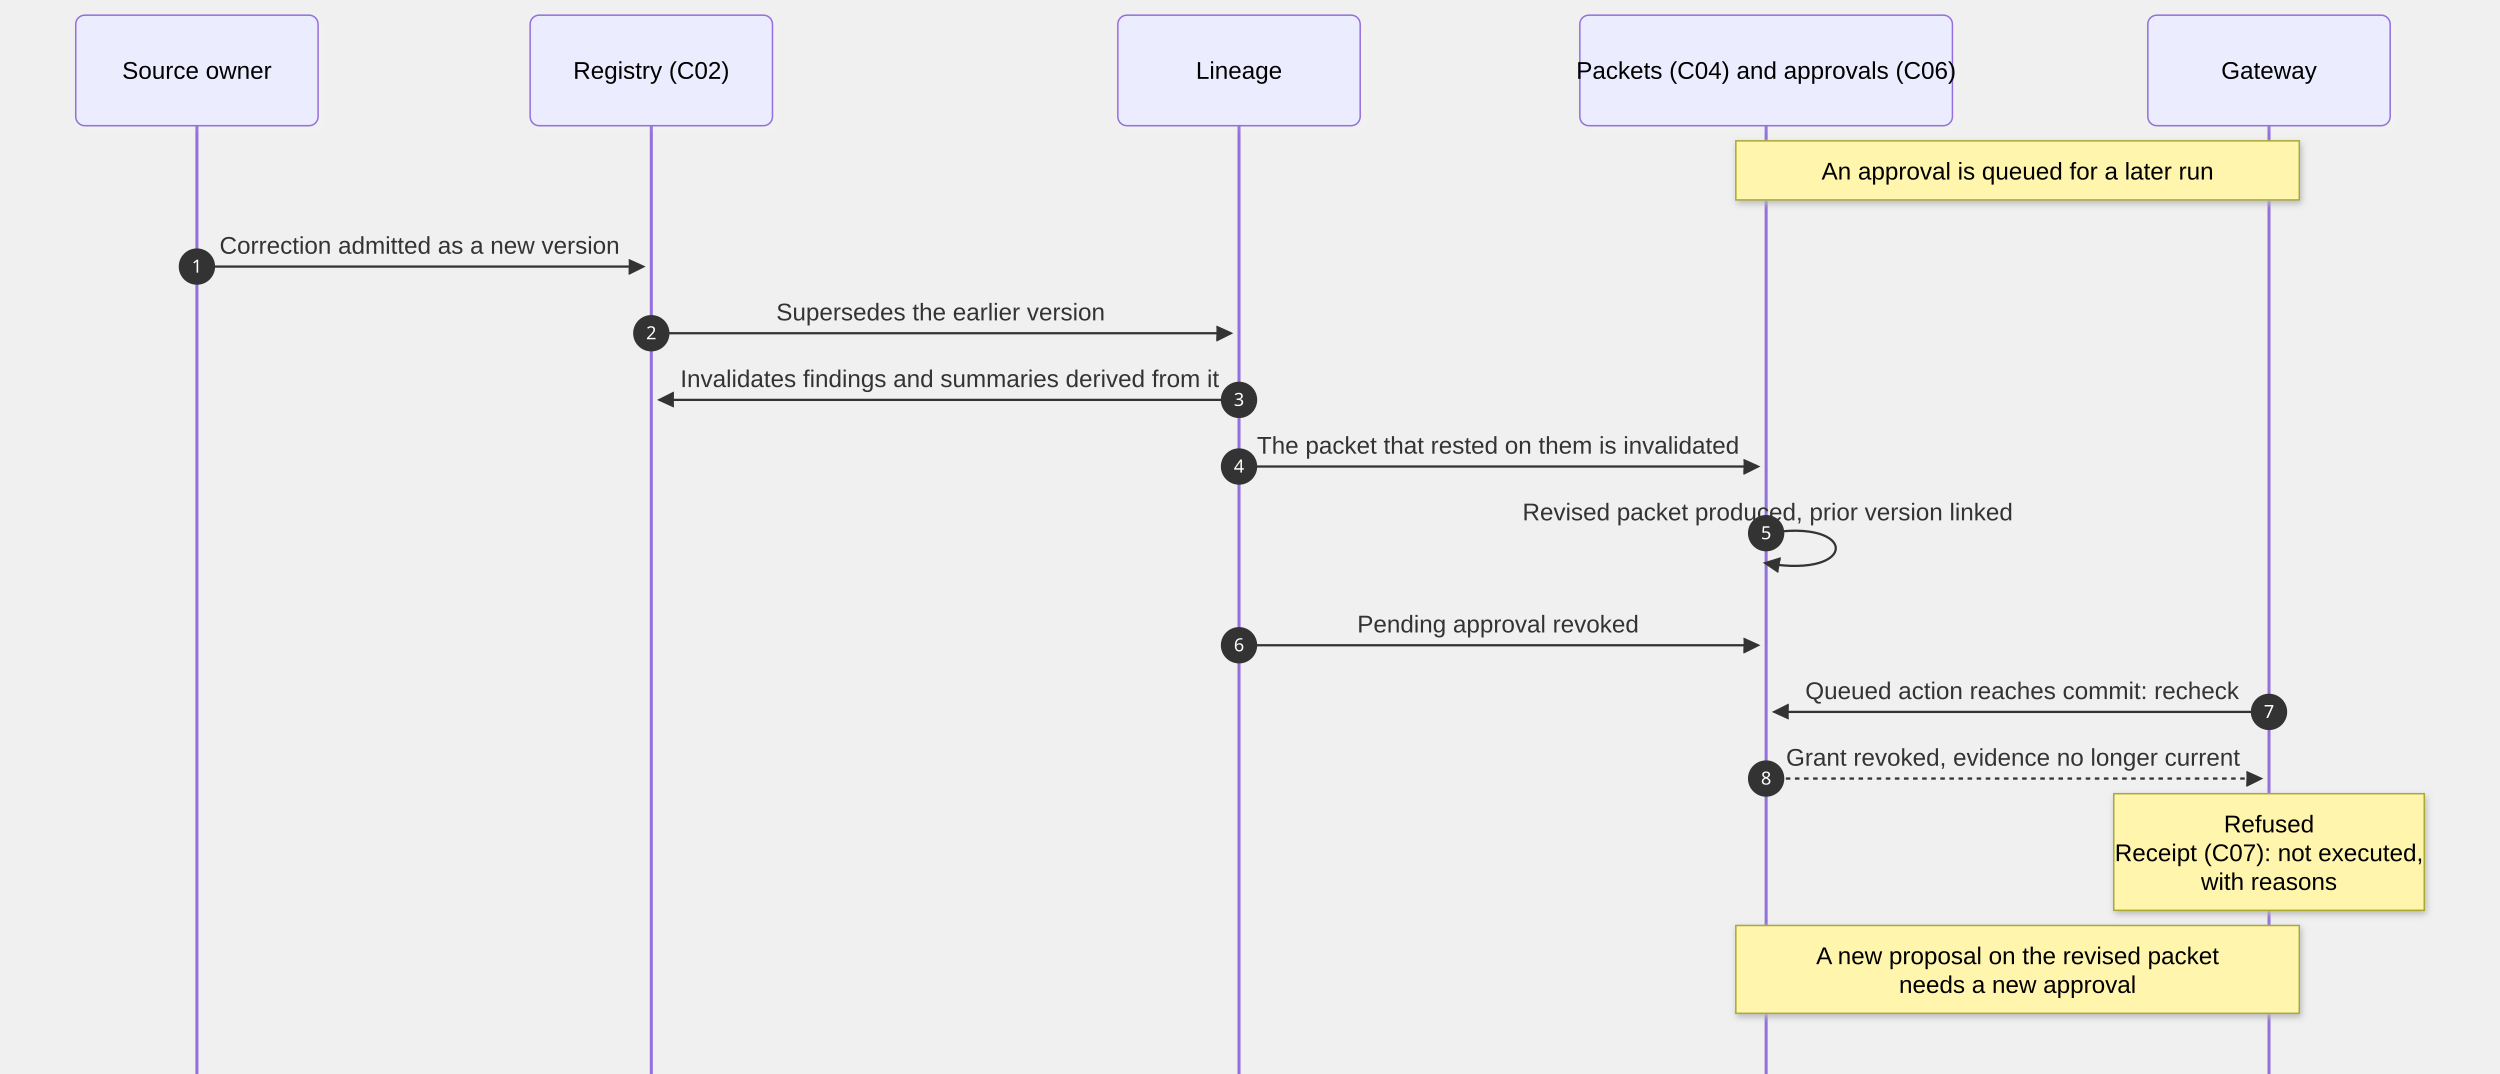
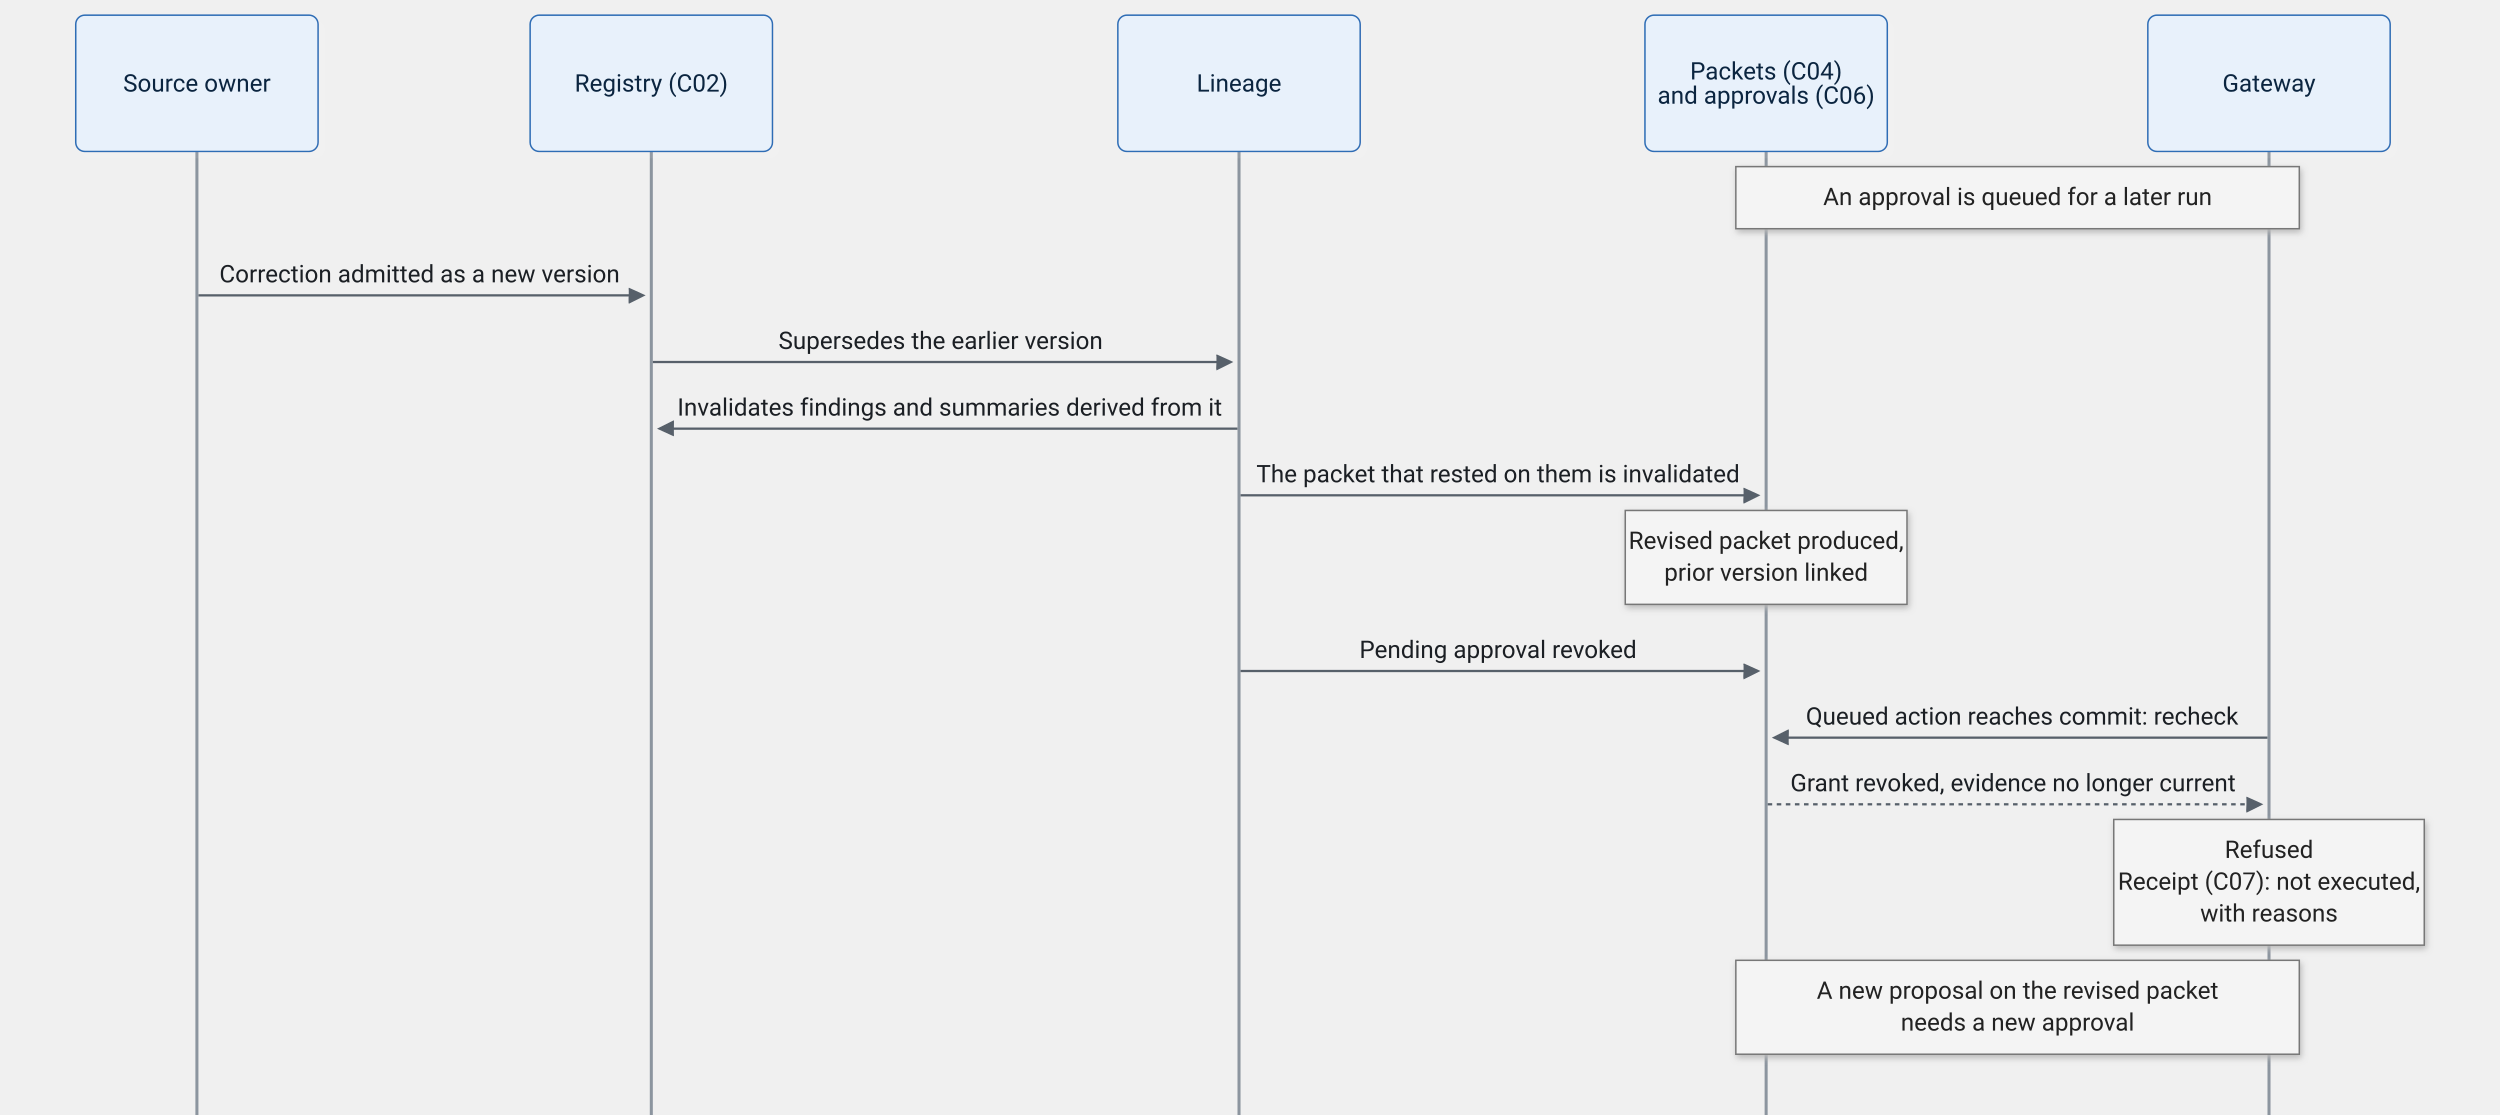
- <svg xmlns="http://www.w3.org/2000/svg" id="my-svg" width="100%" style="max-width: 1650.5px; background-color: white;" viewBox="-50 -10 1650.5 709" role="graphics-document document" aria-roledescription="sequence" aria-describedby="chart-desc-my-svg" aria-labelledby="chart-title-my-svg">
+ <svg xmlns="http://www.w3.org/2000/svg" id="my-svg" width="100%" style="max-width: 1650.5px; background-color: white;" viewBox="-50 -10 1650.5 736" role="graphics-document document" aria-roledescription="sequence" aria-describedby="chart-desc-my-svg" aria-labelledby="chart-title-my-svg">
  <g>
-     <line id="actor4" x1="1448" y1="73" x2="1448" y2="2000" class="actor-line 200" stroke-width="0.5px" stroke="#999" name="G" data-et="life-line" data-id="G" />
+     <line id="actor4" x1="1448" y1="90" x2="1448" y2="2000" class="actor-line 200" stroke-width="0.5px" stroke="#999" name="G" data-et="life-line" data-id="G" />
    <g id="root-4" data-look="neo" data-et="participant" data-type="participant" data-id="G">
-       <rect x="1368" y="0" fill="#eaeaea" stroke="#666" width="160" height="73" name="G" rx="6" ry="6" class="actor actor-top" data-look="neo" filter="url(#my-svg-drop-shadow)" />
-       <text x="1448" y="36.5" dominant-baseline="central" alignment-baseline="central" class="actor actor-box" style="text-anchor: middle; font-size: 16px; font-weight: 400;">
+       <rect x="1368" y="0" fill="#eaeaea" stroke="#666" width="160" height="90" name="G" rx="6" ry="6" class="actor actor-top" data-look="neo" filter="url(#my-svg-drop-shadow)" />
+       <text x="1448" y="45" dominant-baseline="central" alignment-baseline="central" class="actor actor-box" style="text-anchor: middle; font-size: 16px; font-weight: 400;">
        <tspan x="1448" dy="0">Gateway</tspan>
      </text>
    </g>
  </g>
  <g>
-     <line id="actor3" x1="1116" y1="73" x2="1116" y2="2000" class="actor-line 200" stroke-width="0.5px" stroke="#999" name="P" data-et="life-line" data-id="P" />
+     <line id="actor3" x1="1116" y1="90" x2="1116" y2="2000" class="actor-line 200" stroke-width="0.5px" stroke="#999" name="P" data-et="life-line" data-id="P" />
    <g id="root-3" data-look="neo" data-et="participant" data-type="participant" data-id="P">
-       <rect x="993" y="0" fill="#eaeaea" stroke="#666" width="246" height="73" name="P" rx="6" ry="6" class="actor actor-top" data-look="neo" filter="url(#my-svg-drop-shadow)" />
-       <text x="1116" y="36.5" dominant-baseline="central" alignment-baseline="central" class="actor actor-box" style="text-anchor: middle; font-size: 16px; font-weight: 400;">
-         <tspan x="1116" dy="0">Packets (C04) and approvals (C06)</tspan>
+       <rect x="1036" y="0" fill="#eaeaea" stroke="#666" width="160" height="90" name="P" rx="6" ry="6" class="actor actor-top" data-look="neo" filter="url(#my-svg-drop-shadow)" />
+       <text x="1116" y="45" dominant-baseline="central" alignment-baseline="central" class="actor actor-box" style="text-anchor: middle; font-size: 16px; font-weight: 400;">
+         <tspan x="1116" dy="-8">Packets (C04)</tspan>
+       </text>
+       <text x="1116" y="45" dominant-baseline="central" alignment-baseline="central" class="actor actor-box" style="text-anchor: middle; font-size: 16px; font-weight: 400;">
+         <tspan x="1116" dy="8">and approvals (C06)</tspan>
      </text>
    </g>
  </g>
  <g>
-     <line id="actor2" x1="768" y1="73" x2="768" y2="2000" class="actor-line 200" stroke-width="0.5px" stroke="#999" name="L" data-et="life-line" data-id="L" />
+     <line id="actor2" x1="768" y1="90" x2="768" y2="2000" class="actor-line 200" stroke-width="0.5px" stroke="#999" name="L" data-et="life-line" data-id="L" />
    <g id="root-2" data-look="neo" data-et="participant" data-type="participant" data-id="L">
-       <rect x="688" y="0" fill="#eaeaea" stroke="#666" width="160" height="73" name="L" rx="6" ry="6" class="actor actor-top" data-look="neo" filter="url(#my-svg-drop-shadow)" />
-       <text x="768" y="36.5" dominant-baseline="central" alignment-baseline="central" class="actor actor-box" style="text-anchor: middle; font-size: 16px; font-weight: 400;">
+       <rect x="688" y="0" fill="#eaeaea" stroke="#666" width="160" height="90" name="L" rx="6" ry="6" class="actor actor-top" data-look="neo" filter="url(#my-svg-drop-shadow)" />
+       <text x="768" y="45" dominant-baseline="central" alignment-baseline="central" class="actor actor-box" style="text-anchor: middle; font-size: 16px; font-weight: 400;">
        <tspan x="768" dy="0">Lineage</tspan>
      </text>
    </g>
  </g>
  <g>
-     <line id="actor1" x1="380" y1="73" x2="380" y2="2000" class="actor-line 200" stroke-width="0.5px" stroke="#999" name="E" data-et="life-line" data-id="E" />
+     <line id="actor1" x1="380" y1="90" x2="380" y2="2000" class="actor-line 200" stroke-width="0.5px" stroke="#999" name="E" data-et="life-line" data-id="E" />
    <g id="root-1" data-look="neo" data-et="participant" data-type="participant" data-id="E">
-       <rect x="300" y="0" fill="#eaeaea" stroke="#666" width="160" height="73" name="E" rx="6" ry="6" class="actor actor-top" data-look="neo" filter="url(#my-svg-drop-shadow)" />
-       <text x="380" y="36.5" dominant-baseline="central" alignment-baseline="central" class="actor actor-box" style="text-anchor: middle; font-size: 16px; font-weight: 400;">
+       <rect x="300" y="0" fill="#eaeaea" stroke="#666" width="160" height="90" name="E" rx="6" ry="6" class="actor actor-top" data-look="neo" filter="url(#my-svg-drop-shadow)" />
+       <text x="380" y="45" dominant-baseline="central" alignment-baseline="central" class="actor actor-box" style="text-anchor: middle; font-size: 16px; font-weight: 400;">
        <tspan x="380" dy="0">Registry (C02)</tspan>
      </text>
    </g>
  </g>
  <g>
-     <line id="actor0" x1="80" y1="73" x2="80" y2="2000" class="actor-line 200" stroke-width="0.5px" stroke="#999" name="S" data-et="life-line" data-id="S" />
+     <line id="actor0" x1="80" y1="90" x2="80" y2="2000" class="actor-line 200" stroke-width="0.5px" stroke="#999" name="S" data-et="life-line" data-id="S" />
    <g id="root-0" data-look="neo" data-et="participant" data-type="participant" data-id="S">
-       <rect x="0" y="0" fill="#eaeaea" stroke="#666" width="160" height="73" name="S" rx="6" ry="6" class="actor actor-top" data-look="neo" filter="url(#my-svg-drop-shadow)" />
-       <text x="80" y="36.5" dominant-baseline="central" alignment-baseline="central" class="actor actor-box" style="text-anchor: middle; font-size: 16px; font-weight: 400;">
+       <rect x="0" y="0" fill="#eaeaea" stroke="#666" width="160" height="90" name="S" rx="6" ry="6" class="actor actor-top" data-look="neo" filter="url(#my-svg-drop-shadow)" />
+       <text x="80" y="45" dominant-baseline="central" alignment-baseline="central" class="actor actor-box" style="text-anchor: middle; font-size: 16px; font-weight: 400;">
        <tspan x="80" dy="0">Source owner</tspan>
      </text>
    </g>
  </g>
-   <style>#my-svg{font-family:"trebuchet ms",verdana,arial,sans-serif;font-size:16px;fill:#333;}@keyframes edge-animation-frame{from{stroke-dashoffset:0;}}@keyframes dash{to{stroke-dashoffset:0;}}#my-svg .edge-animation-slow{stroke-dasharray:9,5!important;stroke-dashoffset:900;animation:dash 50s linear infinite;stroke-linecap:round;}#my-svg .edge-animation-fast{stroke-dasharray:9,5!important;stroke-dashoffset:900;animation:dash 20s linear infinite;stroke-linecap:round;}#my-svg .error-icon{fill:#552222;}#my-svg .error-text{fill:#552222;stroke:#552222;}#my-svg .edge-thickness-normal{stroke-width:1px;}#my-svg .edge-thickness-thick{stroke-width:3.5px;}#my-svg .edge-pattern-solid{stroke-dasharray:0;}#my-svg .edge-thickness-invisible{stroke-width:0;fill:none;}#my-svg .edge-pattern-dashed{stroke-dasharray:3;}#my-svg .edge-pattern-dotted{stroke-dasharray:2;}#my-svg .marker{fill:#333333;stroke:#333333;}#my-svg .marker.cross{stroke:#333333;}#my-svg svg{font-family:"trebuchet ms",verdana,arial,sans-serif;font-size:16px;}#my-svg p{margin:0;}#my-svg .actor{stroke:#9370DB;fill:#ECECFF;stroke-width:1;}#my-svg rect.actor.outer-path[data-look="neo"]{filter:drop-shadow(1px 2px 2px rgba(185, 185, 185, 1));}#my-svg rect.note[data-look="neo"]{stroke:#aaaa33;fill:#fff5ad;filter:drop-shadow(1px 2px 2px rgba(185, 185, 185, 1));}#my-svg text.actor&gt;tspan{fill:black;stroke:none;}#my-svg .actor-line{stroke:#9370DB;}#my-svg .innerArc{stroke-width:1.5;stroke-dasharray:none;}#my-svg .messageLine0{stroke-width:1.5;stroke-dasharray:none;stroke:#333;}#my-svg .messageLine1{stroke-width:1.5;stroke-dasharray:2,2;stroke:#333;}#my-svg [id$="-arrowhead"] path{fill:#333;stroke:#333;}#my-svg .sequenceNumber{fill:white;}#my-svg [id$="-sequencenumber"]{fill:#333;}#my-svg [id$="-crosshead"] path{fill:#333;stroke:#333;}#my-svg .messageText{fill:#333;stroke:none;}#my-svg .labelBox{stroke:#9370DB;fill:#ECECFF;filter:drop-shadow(1px 2px 2px rgba(185, 185, 185, 1));}#my-svg .labelText,#my-svg .labelText&gt;tspan{fill:black;stroke:none;}#my-svg .loopText,#my-svg .loopText&gt;tspan{fill:black;stroke:none;}#my-svg .sectionTitle,#my-svg .sectionTitle&gt;tspan{fill:black;stroke:none;}#my-svg .loopLine{stroke-width:2px;stroke-dasharray:2,2;stroke:#9370DB;fill:#9370DB;}#my-svg .note{stroke:#aaaa33;fill:#fff5ad;}#my-svg .noteText,#my-svg .noteText&gt;tspan{fill:black;stroke:none;}#my-svg .activation0{fill:#f4f4f4;stroke:#666;}#my-svg .activation1{fill:#f4f4f4;stroke:#666;}#my-svg .activation2{fill:#f4f4f4;stroke:#666;}#my-svg .actorPopupMenu{position:absolute;}#my-svg .actorPopupMenuPanel{position:absolute;fill:#ECECFF;box-shadow:0px 8px 16px 0px rgba(0,0,0,0.2);filter:drop-shadow(3px 5px 2px rgb(0 0 0 / 0.4));}#my-svg .actor-man circle,#my-svg line{fill:#ECECFF;stroke-width:2px;}#my-svg g rect.rect{filter:drop-shadow(1px 2px 2px rgba(185, 185, 185, 1));stroke:#9370DB;}#my-svg .node .neo-node{stroke:#9370DB;}#my-svg [data-look="neo"].node rect,#my-svg [data-look="neo"].cluster rect,#my-svg [data-look="neo"].node polygon{stroke:#9370DB;filter:drop-shadow(1px 2px 2px rgba(185, 185, 185, 1));}#my-svg [data-look="neo"].swimlane.cluster rect{filter:none;}#my-svg [data-look="neo"].node path{stroke:#9370DB;stroke-width:1px;}#my-svg [data-look="neo"].node .outer-path{filter:drop-shadow(1px 2px 2px rgba(185, 185, 185, 1));}#my-svg [data-look="neo"].node .neo-line path{stroke:#9370DB;filter:none;}#my-svg [data-look="neo"].node circle{stroke:#9370DB;filter:drop-shadow(1px 2px 2px rgba(185, 185, 185, 1));}#my-svg [data-look="neo"].node circle .state-start{fill:#000000;}#my-svg [data-look="neo"].icon-shape .icon{fill:#9370DB;filter:drop-shadow(1px 2px 2px rgba(185, 185, 185, 1));}#my-svg [data-look="neo"].icon-shape .icon-neo path{stroke:#9370DB;filter:drop-shadow(1px 2px 2px rgba(185, 185, 185, 1));}#my-svg :root{--mermaid-font-family:"trebuchet ms",verdana,arial,sans-serif;}</style>
+   <style>#my-svg{font-family:-apple-system,'Segoe UI',Roboto,Helvetica,Arial,sans-serif;font-size:16px;fill:#1B1F24;}@keyframes edge-animation-frame{from{stroke-dashoffset:0;}}@keyframes dash{to{stroke-dashoffset:0;}}#my-svg .edge-animation-slow{stroke-dasharray:9,5!important;stroke-dashoffset:900;animation:dash 50s linear infinite;stroke-linecap:round;}#my-svg .edge-animation-fast{stroke-dasharray:9,5!important;stroke-dashoffset:900;animation:dash 20s linear infinite;stroke-linecap:round;}#my-svg .error-icon{fill:#552222;}#my-svg .error-text{fill:#552222;stroke:#552222;}#my-svg .edge-thickness-normal{stroke-width:1px;}#my-svg .edge-thickness-thick{stroke-width:3.5px;}#my-svg .edge-pattern-solid{stroke-dasharray:0;}#my-svg .edge-thickness-invisible{stroke-width:0;fill:none;}#my-svg .edge-pattern-dashed{stroke-dasharray:3;}#my-svg .edge-pattern-dotted{stroke-dasharray:2;}#my-svg .marker{fill:#57606A;stroke:#57606A;}#my-svg .marker.cross{stroke:#57606A;}#my-svg svg{font-family:-apple-system,'Segoe UI',Roboto,Helvetica,Arial,sans-serif;font-size:16px;}#my-svg p{margin:0;}#my-svg .actor{stroke:#2F6DB5;fill:#E8F1FB;stroke-width:1;}#my-svg rect.actor.outer-path[data-look="neo"]{filter:drop-shadow(1px 2px 2px rgba(185, 185, 185, 1));}#my-svg rect.note[data-look="neo"]{stroke:#777777;fill:#F4F4F4;filter:drop-shadow(1px 2px 2px rgba(185, 185, 185, 1));}#my-svg text.actor&gt;tspan{fill:#0B2540;stroke:none;}#my-svg .actor-line{stroke:#8C959F;}#my-svg .innerArc{stroke-width:1.5;stroke-dasharray:none;}#my-svg .messageLine0{stroke-width:1.5;stroke-dasharray:none;stroke:#57606A;}#my-svg .messageLine1{stroke-width:1.5;stroke-dasharray:2,2;stroke:#57606A;}#my-svg [id$="-arrowhead"] path{fill:#57606A;stroke:#57606A;}#my-svg .sequenceNumber{fill:white;}#my-svg [id$="-sequencenumber"]{fill:#57606A;}#my-svg [id$="-crosshead"] path{fill:#57606A;stroke:#57606A;}#my-svg .messageText{fill:#1B1F24;stroke:none;}#my-svg .labelBox{stroke:#57606A;fill:#F6F8FA;filter:drop-shadow(1px 2px 2px rgba(185, 185, 185, 1));}#my-svg .labelText,#my-svg .labelText&gt;tspan{fill:#1B1F24;stroke:none;}#my-svg .loopText,#my-svg .loopText&gt;tspan{fill:#1B1F24;stroke:none;}#my-svg .sectionTitle,#my-svg .sectionTitle&gt;tspan{fill:#1B1F24;stroke:none;}#my-svg .loopLine{stroke-width:2px;stroke-dasharray:2,2;stroke:#57606A;fill:#57606A;}#my-svg .note{stroke:#777777;fill:#F4F4F4;}#my-svg .noteText,#my-svg .noteText&gt;tspan{fill:#222222;stroke:none;}#my-svg .activation0{fill:#f4f4f4;stroke:#666;}#my-svg .activation1{fill:#f4f4f4;stroke:#666;}#my-svg .activation2{fill:#f4f4f4;stroke:#666;}#my-svg .actorPopupMenu{position:absolute;}#my-svg .actorPopupMenuPanel{position:absolute;fill:#E8F1FB;box-shadow:0px 8px 16px 0px rgba(0,0,0,0.2);filter:drop-shadow(3px 5px 2px rgb(0 0 0 / 0.4));}#my-svg .actor-man circle,#my-svg line{fill:#E8F1FB;stroke-width:2px;}#my-svg g rect.rect{filter:drop-shadow(1px 2px 2px rgba(185, 185, 185, 1));stroke:#9370DB;}#my-svg .node .neo-node{stroke:#9370DB;}#my-svg [data-look="neo"].node rect,#my-svg [data-look="neo"].cluster rect,#my-svg [data-look="neo"].node polygon{stroke:#9370DB;filter:drop-shadow(1px 2px 2px rgba(185, 185, 185, 1));}#my-svg [data-look="neo"].swimlane.cluster rect{filter:none;}#my-svg [data-look="neo"].node path{stroke:#9370DB;stroke-width:1px;}#my-svg [data-look="neo"].node .outer-path{filter:drop-shadow(1px 2px 2px rgba(185, 185, 185, 1));}#my-svg [data-look="neo"].node .neo-line path{stroke:#9370DB;filter:none;}#my-svg [data-look="neo"].node circle{stroke:#9370DB;filter:drop-shadow(1px 2px 2px rgba(185, 185, 185, 1));}#my-svg [data-look="neo"].node circle .state-start{fill:#000000;}#my-svg [data-look="neo"].icon-shape .icon{fill:#9370DB;filter:drop-shadow(1px 2px 2px rgba(185, 185, 185, 1));}#my-svg [data-look="neo"].icon-shape .icon-neo path{stroke:#9370DB;filter:drop-shadow(1px 2px 2px rgba(185, 185, 185, 1));}#my-svg :root{--mermaid-font-family:"trebuchet ms",verdana,arial,sans-serif;}</style>
  <g />
  <defs>
    <symbol id="my-svg-computer" width="24" height="24">
      <path transform="scale(.5)" d="M2 2v13h20v-13h-20zm18 11h-16v-9h16v9zm-10.228 6l.466-1h3.524l.467 1h-4.457zm14.228 3h-24l2-6h2.104l-1.33 4h18.45l-1.297-4h2.073l2 6zm-5-10h-14v-7h14v7z" />
    </symbol>
  </defs>
  <defs>
    <symbol id="my-svg-database" fill-rule="evenodd" clip-rule="evenodd">
      <path transform="scale(.5)" d="M12.258.001l.256.004.255.005.253.008.251.01.249.012.247.015.246.016.242.019.241.02.239.023.236.024.233.027.231.028.229.031.225.032.223.034.22.036.217.038.214.04.211.041.208.043.205.045.201.046.198.048.194.05.191.051.187.053.183.054.18.056.175.057.172.059.168.06.163.061.16.063.155.064.15.066.074.033.073.033.071.034.07.034.069.035.068.035.067.035.066.035.064.036.064.036.062.036.06.036.06.037.058.037.058.037.055.038.055.038.053.038.052.038.051.039.05.039.048.039.047.039.045.04.044.04.043.04.041.04.04.041.039.041.037.041.036.041.034.041.033.042.032.042.03.042.029.042.027.042.026.043.024.043.023.043.021.043.02.043.018.044.017.043.015.044.013.044.012.044.011.045.009.044.007.045.006.045.004.045.002.045.001.045v17l-.001.045-.002.045-.004.045-.006.045-.007.045-.009.044-.011.045-.012.044-.013.044-.015.044-.017.043-.018.044-.02.043-.021.043-.023.043-.024.043-.026.043-.027.042-.029.042-.03.042-.032.042-.033.042-.034.041-.036.041-.037.041-.039.041-.04.041-.041.04-.043.04-.044.04-.045.04-.047.039-.048.039-.05.039-.051.039-.052.038-.053.038-.055.038-.055.038-.058.037-.058.037-.06.037-.06.036-.062.036-.064.036-.064.036-.066.035-.067.035-.068.035-.069.035-.07.034-.071.034-.073.033-.074.033-.15.066-.155.064-.16.063-.163.061-.168.06-.172.059-.175.057-.18.056-.183.054-.187.053-.191.051-.194.05-.198.048-.201.046-.205.045-.208.043-.211.041-.214.04-.217.038-.22.036-.223.034-.225.032-.229.031-.231.028-.233.027-.236.024-.239.023-.241.02-.242.019-.246.016-.247.015-.249.012-.251.01-.253.008-.255.005-.256.004-.258.001-.258-.001-.256-.004-.255-.005-.253-.008-.251-.01-.249-.012-.247-.015-.245-.016-.243-.019-.241-.02-.238-.023-.236-.024-.234-.027-.231-.028-.228-.031-.226-.032-.223-.034-.22-.036-.217-.038-.214-.04-.211-.041-.208-.043-.204-.045-.201-.046-.198-.048-.195-.05-.19-.051-.187-.053-.184-.054-.179-.056-.176-.057-.172-.059-.167-.06-.164-.061-.159-.063-.155-.064-.151-.066-.074-.033-.072-.033-.072-.034-.07-.034-.069-.035-.068-.035-.067-.035-.066-.035-.064-.036-.063-.036-.062-.036-.061-.036-.06-.037-.058-.037-.057-.037-.056-.038-.055-.038-.053-.038-.052-.038-.051-.039-.049-.039-.049-.039-.046-.039-.046-.04-.044-.04-.043-.04-.041-.04-.04-.041-.039-.041-.037-.041-.036-.041-.034-.041-.033-.042-.032-.042-.03-.042-.029-.042-.027-.042-.026-.043-.024-.043-.023-.043-.021-.043-.02-.043-.018-.044-.017-.043-.015-.044-.013-.044-.012-.044-.011-.045-.009-.044-.007-.045-.006-.045-.004-.045-.002-.045-.001-.045v-17l.001-.045.002-.045.004-.045.006-.045.007-.045.009-.044.011-.045.012-.044.013-.044.015-.044.017-.043.018-.044.02-.043.021-.043.023-.043.024-.043.026-.043.027-.042.029-.042.03-.042.032-.042.033-.042.034-.041.036-.041.037-.041.039-.041.04-.041.041-.04.043-.04.044-.04.046-.04.046-.039.049-.039.049-.039.051-.039.052-.038.053-.038.055-.038.056-.038.057-.037.058-.037.06-.037.061-.036.062-.036.063-.036.064-.036.066-.035.067-.035.068-.035.069-.035.07-.034.072-.034.072-.033.074-.033.151-.066.155-.064.159-.063.164-.061.167-.06.172-.059.176-.057.179-.056.184-.054.187-.053.19-.051.195-.05.198-.048.201-.046.204-.045.208-.043.211-.041.214-.04.217-.038.22-.036.223-.034.226-.032.228-.031.231-.028.234-.027.236-.024.238-.023.241-.02.243-.019.245-.016.247-.015.249-.012.251-.01.253-.008.255-.005.256-.004.258-.001.258.001zm-9.258 20.499v.01l.001.021.003.021.004.022.005.021.006.022.007.022.009.023.01.022.011.023.012.023.013.023.015.023.016.024.017.023.018.024.019.024.021.024.022.025.023.024.024.025.052.049.056.05.061.051.066.051.07.051.075.051.079.052.084.052.088.052.092.052.097.052.102.051.105.052.11.052.114.051.119.051.123.051.127.05.131.05.135.05.139.048.144.049.147.047.152.047.155.047.16.045.163.045.167.043.171.043.176.041.178.041.183.039.187.039.19.037.194.035.197.035.202.033.204.031.209.03.212.029.216.027.219.025.222.024.226.021.23.02.233.018.236.016.24.015.243.012.246.01.249.008.253.005.256.004.259.001.26-.001.257-.004.254-.005.25-.008.247-.011.244-.012.241-.014.237-.016.233-.018.231-.021.226-.021.224-.024.22-.026.216-.027.212-.028.21-.031.205-.031.202-.034.198-.034.194-.036.191-.037.187-.039.183-.04.179-.04.175-.042.172-.043.168-.044.163-.045.16-.046.155-.046.152-.047.148-.048.143-.049.139-.049.136-.05.131-.05.126-.05.123-.051.118-.052.114-.051.11-.052.106-.052.101-.052.096-.052.092-.052.088-.053.083-.051.079-.052.074-.052.07-.051.065-.051.06-.051.056-.05.051-.05.023-.024.023-.025.021-.024.02-.024.019-.024.018-.024.017-.024.015-.023.014-.024.013-.023.012-.023.01-.023.01-.022.008-.022.006-.022.006-.022.004-.022.004-.021.001-.021.001-.021v-4.127l-.077.055-.08.053-.083.054-.085.053-.087.052-.09.052-.093.051-.095.05-.097.05-.1.049-.102.049-.105.048-.106.047-.109.047-.111.046-.114.045-.115.045-.118.044-.12.043-.122.042-.124.042-.126.041-.128.04-.13.04-.132.038-.134.038-.135.037-.138.037-.139.035-.142.035-.143.034-.144.033-.147.032-.148.031-.15.03-.151.03-.153.029-.154.027-.156.027-.158.026-.159.025-.161.024-.162.023-.163.022-.165.021-.166.02-.167.019-.169.018-.169.017-.171.016-.173.015-.173.014-.175.013-.175.012-.177.011-.178.01-.179.008-.179.008-.181.006-.182.005-.182.004-.184.003-.184.002h-.37l-.184-.002-.184-.003-.182-.004-.182-.005-.181-.006-.179-.008-.179-.008-.178-.01-.176-.011-.176-.012-.175-.013-.173-.014-.172-.015-.171-.016-.17-.017-.169-.018-.167-.019-.166-.02-.165-.021-.163-.022-.162-.023-.161-.024-.159-.025-.157-.026-.156-.027-.155-.027-.153-.029-.151-.03-.15-.03-.148-.031-.146-.032-.145-.033-.143-.034-.141-.035-.14-.035-.137-.037-.136-.037-.134-.038-.132-.038-.13-.04-.128-.04-.126-.041-.124-.042-.122-.042-.12-.044-.117-.043-.116-.045-.113-.045-.112-.046-.109-.047-.106-.047-.105-.048-.102-.049-.1-.049-.097-.05-.095-.05-.093-.052-.09-.051-.087-.052-.085-.053-.083-.054-.08-.054-.077-.054v4.127zm0-5.654v.011l.001.021.003.021.004.021.005.022.006.022.007.022.009.022.01.022.011.023.012.023.013.023.015.024.016.023.017.024.018.024.019.024.021.024.022.024.023.025.024.024.052.05.056.05.061.05.066.051.07.051.075.052.079.051.084.052.088.052.092.052.097.052.102.052.105.052.11.051.114.051.119.052.123.05.127.051.131.05.135.049.139.049.144.048.147.048.152.047.155.046.16.045.163.045.167.044.171.042.176.042.178.04.183.04.187.038.19.037.194.036.197.034.202.033.204.032.209.03.212.028.216.027.219.025.222.024.226.022.23.02.233.018.236.016.24.014.243.012.246.01.249.008.253.006.256.003.259.001.26-.001.257-.003.254-.006.25-.008.247-.01.244-.012.241-.015.237-.016.233-.018.231-.02.226-.022.224-.024.22-.025.216-.027.212-.029.21-.03.205-.032.202-.033.198-.035.194-.036.191-.037.187-.039.183-.039.179-.041.175-.042.172-.043.168-.044.163-.045.16-.045.155-.047.152-.047.148-.048.143-.048.139-.05.136-.049.131-.05.126-.051.123-.051.118-.051.114-.052.11-.052.106-.052.101-.052.096-.052.092-.052.088-.052.083-.052.079-.052.074-.051.07-.052.065-.051.06-.05.056-.051.051-.049.023-.025.023-.024.021-.025.02-.024.019-.024.018-.024.017-.024.015-.023.014-.023.013-.024.012-.022.01-.023.01-.023.008-.022.006-.022.006-.022.004-.021.004-.022.001-.021.001-.021v-4.139l-.077.054-.08.054-.083.054-.085.052-.087.053-.09.051-.093.051-.095.051-.097.05-.1.049-.102.049-.105.048-.106.047-.109.047-.111.046-.114.045-.115.044-.118.044-.12.044-.122.042-.124.042-.126.041-.128.04-.13.039-.132.039-.134.038-.135.037-.138.036-.139.036-.142.035-.143.033-.144.033-.147.033-.148.031-.15.03-.151.03-.153.028-.154.028-.156.027-.158.026-.159.025-.161.024-.162.023-.163.022-.165.021-.166.02-.167.019-.169.018-.169.017-.171.016-.173.015-.173.014-.175.013-.175.012-.177.011-.178.009-.179.009-.179.007-.181.007-.182.005-.182.004-.184.003-.184.002h-.37l-.184-.002-.184-.003-.182-.004-.182-.005-.181-.007-.179-.007-.179-.009-.178-.009-.176-.011-.176-.012-.175-.013-.173-.014-.172-.015-.171-.016-.17-.017-.169-.018-.167-.019-.166-.02-.165-.021-.163-.022-.162-.023-.161-.024-.159-.025-.157-.026-.156-.027-.155-.028-.153-.028-.151-.03-.15-.03-.148-.031-.146-.033-.145-.033-.143-.033-.141-.035-.14-.036-.137-.036-.136-.037-.134-.038-.132-.039-.13-.039-.128-.04-.126-.041-.124-.042-.122-.043-.12-.043-.117-.044-.116-.044-.113-.046-.112-.046-.109-.046-.106-.047-.105-.048-.102-.049-.1-.049-.097-.05-.095-.051-.093-.051-.09-.051-.087-.053-.085-.052-.083-.054-.08-.054-.077-.054v4.139zm0-5.666v.011l.001.02.003.022.004.021.005.022.006.021.007.022.009.023.01.022.011.023.012.023.013.023.015.023.016.024.017.024.018.023.019.024.021.025.022.024.023.024.024.025.052.05.056.05.061.05.066.051.07.051.075.052.079.051.084.052.088.052.092.052.097.052.102.052.105.051.11.052.114.051.119.051.123.051.127.05.131.05.135.05.139.049.144.048.147.048.152.047.155.046.16.045.163.045.167.043.171.043.176.042.178.04.183.04.187.038.19.037.194.036.197.034.202.033.204.032.209.03.212.028.216.027.219.025.222.024.226.021.23.02.233.018.236.017.24.014.243.012.246.01.249.008.253.006.256.003.259.001.26-.001.257-.003.254-.006.25-.008.247-.01.244-.013.241-.014.237-.016.233-.018.231-.02.226-.022.224-.024.22-.025.216-.027.212-.029.21-.03.205-.032.202-.033.198-.035.194-.036.191-.037.187-.039.183-.039.179-.041.175-.042.172-.043.168-.044.163-.045.16-.045.155-.047.152-.047.148-.048.143-.049.139-.049.136-.049.131-.051.126-.05.123-.051.118-.052.114-.051.11-.052.106-.052.101-.052.096-.052.092-.052.088-.052.083-.052.079-.052.074-.052.07-.051.065-.051.06-.051.056-.05.051-.049.023-.025.023-.025.021-.024.02-.024.019-.024.018-.024.017-.024.015-.023.014-.024.013-.023.012-.023.01-.022.01-.023.008-.022.006-.022.006-.022.004-.022.004-.021.001-.021.001-.021v-4.153l-.077.054-.08.054-.083.053-.085.053-.087.053-.09.051-.093.051-.095.051-.097.05-.1.049-.102.048-.105.048-.106.048-.109.046-.111.046-.114.046-.115.044-.118.044-.12.043-.122.043-.124.042-.126.041-.128.04-.13.039-.132.039-.134.038-.135.037-.138.036-.139.036-.142.034-.143.034-.144.033-.147.032-.148.032-.15.03-.151.03-.153.028-.154.028-.156.027-.158.026-.159.024-.161.024-.162.023-.163.023-.165.021-.166.02-.167.019-.169.018-.169.017-.171.016-.173.015-.173.014-.175.013-.175.012-.177.01-.178.01-.179.009-.179.007-.181.006-.182.006-.182.004-.184.003-.184.001-.185.001-.185-.001-.184-.001-.184-.003-.182-.004-.182-.006-.181-.006-.179-.007-.179-.009-.178-.01-.176-.01-.176-.012-.175-.013-.173-.014-.172-.015-.171-.016-.17-.017-.169-.018-.167-.019-.166-.02-.165-.021-.163-.023-.162-.023-.161-.024-.159-.024-.157-.026-.156-.027-.155-.028-.153-.028-.151-.03-.15-.03-.148-.032-.146-.032-.145-.033-.143-.034-.141-.034-.14-.036-.137-.036-.136-.037-.134-.038-.132-.039-.13-.039-.128-.041-.126-.041-.124-.041-.122-.043-.12-.043-.117-.044-.116-.044-.113-.046-.112-.046-.109-.046-.106-.048-.105-.048-.102-.048-.1-.05-.097-.049-.095-.051-.093-.051-.09-.052-.087-.052-.085-.053-.083-.053-.08-.054-.077-.054v4.153zm8.74-8.179l-.257.004-.254.005-.25.008-.247.011-.244.012-.241.014-.237.016-.233.018-.231.021-.226.022-.224.023-.22.026-.216.027-.212.028-.21.031-.205.032-.202.033-.198.034-.194.036-.191.038-.187.038-.183.04-.179.041-.175.042-.172.043-.168.043-.163.045-.16.046-.155.046-.152.048-.148.048-.143.048-.139.049-.136.05-.131.05-.126.051-.123.051-.118.051-.114.052-.11.052-.106.052-.101.052-.096.052-.092.052-.088.052-.083.052-.079.052-.074.051-.07.052-.065.051-.06.05-.056.05-.051.05-.023.025-.023.024-.021.024-.02.025-.019.024-.018.024-.017.023-.015.024-.014.023-.013.023-.012.023-.01.023-.01.022-.008.022-.006.023-.006.021-.004.022-.004.021-.001.021-.001.021.001.021.001.021.004.021.004.022.006.021.006.023.008.022.01.022.01.023.012.023.013.023.014.023.015.024.017.023.018.024.019.024.02.025.021.024.023.024.023.025.051.05.056.05.06.05.065.051.07.052.074.051.079.052.083.052.088.052.092.052.096.052.101.052.106.052.11.052.114.052.118.051.123.051.126.051.131.05.136.05.139.049.143.048.148.048.152.048.155.046.16.046.163.045.168.043.172.043.175.042.179.041.183.04.187.038.191.038.194.036.198.034.202.033.205.032.21.031.212.028.216.027.22.026.224.023.226.022.231.021.233.018.237.016.241.014.244.012.247.011.25.008.254.005.257.004.26.001.26-.001.257-.004.254-.005.25-.008.247-.011.244-.012.241-.014.237-.016.233-.018.231-.021.226-.022.224-.023.22-.026.216-.027.212-.028.21-.031.205-.032.202-.033.198-.034.194-.036.191-.038.187-.038.183-.04.179-.041.175-.042.172-.043.168-.043.163-.045.16-.046.155-.046.152-.048.148-.048.143-.048.139-.049.136-.05.131-.05.126-.051.123-.051.118-.051.114-.052.11-.052.106-.052.101-.052.096-.052.092-.052.088-.052.083-.052.079-.052.074-.051.07-.052.065-.051.06-.05.056-.05.051-.05.023-.025.023-.024.021-.024.02-.025.019-.024.018-.024.017-.023.015-.024.014-.023.013-.023.012-.023.01-.023.01-.022.008-.022.006-.023.006-.021.004-.022.004-.021.001-.021.001-.021-.001-.021-.001-.021-.004-.021-.004-.022-.006-.021-.006-.023-.008-.022-.01-.022-.01-.023-.012-.023-.013-.023-.014-.023-.015-.024-.017-.023-.018-.024-.019-.024-.02-.025-.021-.024-.023-.024-.023-.025-.051-.05-.056-.05-.06-.05-.065-.051-.07-.052-.074-.051-.079-.052-.083-.052-.088-.052-.092-.052-.096-.052-.101-.052-.106-.052-.11-.052-.114-.052-.118-.051-.123-.051-.126-.051-.131-.05-.136-.05-.139-.049-.143-.048-.148-.048-.152-.048-.155-.046-.16-.046-.163-.045-.168-.043-.172-.043-.175-.042-.179-.041-.183-.04-.187-.038-.191-.038-.194-.036-.198-.034-.202-.033-.205-.032-.21-.031-.212-.028-.216-.027-.22-.026-.224-.023-.226-.022-.231-.021-.233-.018-.237-.016-.241-.014-.244-.012-.247-.011-.25-.008-.254-.005-.257-.004-.26-.001-.26.001z" />
    </symbol>
  </defs>
  <defs>
    <symbol id="my-svg-clock" width="24" height="24">
      <path transform="scale(.5)" d="M12 2c5.514 0 10 4.486 10 10s-4.486 10-10 10-10-4.486-10-10 4.486-10 10-10zm0-2c-6.627 0-12 5.373-12 12s5.373 12 12 12 12-5.373 12-12-5.373-12-12-12zm5.848 12.459c.202.038.202.333.001.372-1.907.361-6.045 1.111-6.547 1.111-.719 0-1.301-.582-1.301-1.301 0-.512.77-5.447 1.125-7.445.034-.192.312-.181.343.014l.985 6.238 5.394 1.011z" />
    </symbol>
  </defs>
  <defs>
    <marker id="my-svg-arrowhead" refX="7.9" refY="5" markerUnits="userSpaceOnUse" markerWidth="12" markerHeight="12" orient="auto-start-reverse">
      <path d="M -1 0 L 10 5 L 0 10 z" />
    </marker>
  </defs>
  <defs>
    <marker id="my-svg-crosshead" markerWidth="15" markerHeight="8" orient="auto" refX="4" refY="4.5">
      <path fill="none" stroke="#000000" stroke-width="1pt" d="M 1,2 L 6,7 M 6,2 L 1,7" style="stroke-dasharray: 0, 0;" />
    </marker>
  </defs>
  <defs>
    <marker id="my-svg-filled-head" refX="15.5" refY="7" markerWidth="20" markerHeight="28" orient="auto">
      <path d="M 18,7 L9,13 L14,7 L9,1 Z" />
    </marker>
  </defs>
  <defs>
    <marker id="my-svg-sequencenumber" refX="15" refY="15" markerWidth="60" markerHeight="40" orient="auto">
      <circle cx="15" cy="15" r="6" />
    </marker>
  </defs>
  <defs>
    <marker id="my-svg-solidTopArrowHead" refX="7.9" refY="7.25" markerUnits="userSpaceOnUse" markerWidth="12" markerHeight="12" orient="auto-start-reverse">
      <path d="M 0 0 L 10 8 L 0 8 z" />
    </marker>
  </defs>
  <defs>
    <marker id="my-svg-solidBottomArrowHead" refX="7.9" refY="0.75" markerUnits="userSpaceOnUse" markerWidth="12" markerHeight="12" orient="auto-start-reverse">
      <path d="M 0 0 L 10 0 L 0 8 z" />
    </marker>
  </defs>
  <defs>
    <marker id="my-svg-stickTopArrowHead" refX="7.5" refY="7" markerUnits="userSpaceOnUse" markerWidth="12" markerHeight="12" orient="auto-start-reverse">
      <path d="M 0 0 L 7 7" stroke="black" stroke-width="1.5" fill="none" />
    </marker>
  </defs>
  <defs>
    <marker id="my-svg-stickBottomArrowHead" refX="7.5" refY="0" markerUnits="userSpaceOnUse" markerWidth="12" markerHeight="12" orient="auto-start-reverse">
      <path d="M 0 7 L 7 0" stroke="black" stroke-width="1.5" fill="none" />
    </marker>
  </defs>
  <defs>
    <filter id="my-svg-drop-shadow" height="130%" width="130%">
      <feDropShadow dx="4" dy="4" stdDeviation="0" flood-opacity="0.06" flood-color="#FFFFFF" />
    </filter>
  </defs>
-   <g data-et="note" data-id="i1">
-     <rect x="1096" y="83" fill="#EDF2AE" stroke="#666" width="372" height="39" class="note" data-look="neo" />
-     <text x="1282" y="88" text-anchor="middle" dominant-baseline="middle" alignment-baseline="middle" class="noteText" dy="1em" style="font-size: 16px; font-weight: 400;">
+   <g data-et="note" data-id="i0">
+     <rect x="1096" y="100" fill="#EDF2AE" stroke="#666" width="372" height="41" class="note" data-look="neo" />
+     <text x="1282" y="105" text-anchor="middle" dominant-baseline="middle" alignment-baseline="middle" class="noteText" dy="1em" style="font-size: 16px; font-weight: 400;">
      <tspan x="1282">An approval is queued for a later run</tspan>
    </text>
  </g>
-   <g data-et="note" data-id="i10">
-     <rect x="1345.5" y="514" fill="#EDF2AE" stroke="#666" width="205" height="77" class="note" data-look="neo" />
-     <text x="1448" y="519" text-anchor="middle" dominant-baseline="middle" alignment-baseline="middle" class="noteText" dy="1em" style="font-size: 16px; font-weight: 400;">
+   <g data-et="note" data-id="i5">
+     <rect x="1023" y="327" fill="#EDF2AE" stroke="#666" width="186" height="62" class="note" data-look="neo" />
+     <text x="1116" y="332" text-anchor="middle" dominant-baseline="middle" alignment-baseline="middle" class="noteText" dy="1em" style="font-size: 16px; font-weight: 400;">
+       <tspan x="1116">Revised packet produced,</tspan>
+     </text>
+     <text x="1116" y="353" text-anchor="middle" dominant-baseline="middle" alignment-baseline="middle" class="noteText" dy="1em" style="font-size: 16px; font-weight: 400;">
+       <tspan x="1116">prior version linked</tspan>
+     </text>
+   </g>
+   <g data-et="note" data-id="i9">
+     <rect x="1345.5" y="531" fill="#EDF2AE" stroke="#666" width="205" height="83" class="note" data-look="neo" />
+     <text x="1448" y="536" text-anchor="middle" dominant-baseline="middle" alignment-baseline="middle" class="noteText" dy="1em" style="font-size: 16px; font-weight: 400;">
      <tspan x="1448">Refused</tspan>
    </text>
-     <text x="1448" y="538" text-anchor="middle" dominant-baseline="middle" alignment-baseline="middle" class="noteText" dy="1em" style="font-size: 16px; font-weight: 400;">
+     <text x="1448" y="557" text-anchor="middle" dominant-baseline="middle" alignment-baseline="middle" class="noteText" dy="1em" style="font-size: 16px; font-weight: 400;">
      <tspan x="1448">Receipt (C07): not executed,</tspan>
    </text>
-     <text x="1448" y="557" text-anchor="middle" dominant-baseline="middle" alignment-baseline="middle" class="noteText" dy="1em" style="font-size: 16px; font-weight: 400;">
+     <text x="1448" y="578" text-anchor="middle" dominant-baseline="middle" alignment-baseline="middle" class="noteText" dy="1em" style="font-size: 16px; font-weight: 400;">
      <tspan x="1448">with reasons</tspan>
    </text>
  </g>
-   <g data-et="note" data-id="i11">
-     <rect x="1096" y="601" fill="#EDF2AE" stroke="#666" width="372" height="58" class="note" data-look="neo" />
-     <text x="1282" y="606" text-anchor="middle" dominant-baseline="middle" alignment-baseline="middle" class="noteText" dy="1em" style="font-size: 16px; font-weight: 400;">
+   <g data-et="note" data-id="i10">
+     <rect x="1096" y="624" fill="#EDF2AE" stroke="#666" width="372" height="62" class="note" data-look="neo" />
+     <text x="1282" y="629" text-anchor="middle" dominant-baseline="middle" alignment-baseline="middle" class="noteText" dy="1em" style="font-size: 16px; font-weight: 400;">
      <tspan x="1282">A new proposal on the revised packet</tspan>
    </text>
-     <text x="1282" y="625" text-anchor="middle" dominant-baseline="middle" alignment-baseline="middle" class="noteText" dy="1em" style="font-size: 16px; font-weight: 400;">
+     <text x="1282" y="650" text-anchor="middle" dominant-baseline="middle" alignment-baseline="middle" class="noteText" dy="1em" style="font-size: 16px; font-weight: 400;">
      <tspan x="1282">needs a new approval</tspan>
    </text>
  </g>
-   <text x="227" y="137" text-anchor="middle" dominant-baseline="middle" alignment-baseline="middle" class="messageText" dy="1em" style="font-size: 16px; font-weight: 400;">Correction admitted as a new version</text>
-   <line x1="87" y1="166" x2="373" y2="166" class="messageLine0" data-et="message" data-id="i2" data-from="S" data-to="E" stroke-width="2" stroke="none" marker-end="url(#my-svg-arrowhead)" style="fill: none;" />
-   <line x1="80" y1="166" x2="80" y2="166" stroke-width="0" marker-start="url(#my-svg-sequencenumber)" />
-   <text x="80" y="170" font-family="sans-serif" font-size="12px" text-anchor="middle" class="sequenceNumber">1</text>
-   <text x="571" y="181" text-anchor="middle" dominant-baseline="middle" alignment-baseline="middle" class="messageText" dy="1em" style="font-size: 16px; font-weight: 400;">Supersedes the earlier version</text>
-   <line x1="387" y1="210" x2="761" y2="210" class="messageLine0" data-et="message" data-id="i3" data-from="E" data-to="L" stroke-width="2" stroke="none" marker-end="url(#my-svg-arrowhead)" style="fill: none;" />
-   <line x1="380" y1="210" x2="380" y2="210" stroke-width="0" marker-start="url(#my-svg-sequencenumber)" />
-   <text x="380" y="214" font-family="sans-serif" font-size="12px" text-anchor="middle" class="sequenceNumber">2</text>
-   <text x="577" y="225" text-anchor="middle" dominant-baseline="middle" alignment-baseline="middle" class="messageText" dy="1em" style="font-size: 16px; font-weight: 400;">Invalidates findings and summaries derived from it</text>
-   <line x1="773" y1="254" x2="387" y2="254" class="messageLine0" data-et="message" data-id="i4" data-from="L" data-to="E" stroke-width="2" stroke="none" marker-end="url(#my-svg-arrowhead)" style="fill: none;" />
-   <line x1="768" y1="254" x2="768" y2="254" stroke-width="0" marker-start="url(#my-svg-sequencenumber)" />
-   <text x="768" y="258" font-family="sans-serif" font-size="12px" text-anchor="middle" class="sequenceNumber">3</text>
-   <text x="939" y="269" text-anchor="middle" dominant-baseline="middle" alignment-baseline="middle" class="messageText" dy="1em" style="font-size: 16px; font-weight: 400;">The packet that rested on them is invalidated</text>
-   <line x1="775" y1="298" x2="1109" y2="298" class="messageLine0" data-et="message" data-id="i5" data-from="L" data-to="P" stroke-width="2" stroke="none" marker-end="url(#my-svg-arrowhead)" style="fill: none;" />
-   <line x1="768" y1="298" x2="768" y2="298" stroke-width="0" marker-start="url(#my-svg-sequencenumber)" />
-   <text x="768" y="302" font-family="sans-serif" font-size="12px" text-anchor="middle" class="sequenceNumber">4</text>
-   <text x="1117" y="313" text-anchor="middle" dominant-baseline="middle" alignment-baseline="middle" class="messageText" dy="1em" style="font-size: 16px; font-weight: 400;">Revised packet produced, prior version linked</text>
-   <path d="M 1117,342 C 1177,332 1177,372 1117,362" class="messageLine0" data-et="message" data-id="i6" data-from="P" data-to="P" stroke-width="2" stroke="none" marker-end="url(#my-svg-arrowhead)" x1="1123" style="fill: none;" />
-   <line x1="1116" y1="342" x2="1116" y2="342" stroke-width="0" marker-start="url(#my-svg-sequencenumber)" />
-   <text x="1116" y="346" font-family="sans-serif" font-size="12px" text-anchor="middle" class="sequenceNumber">5</text>
-   <text x="939" y="387" text-anchor="middle" dominant-baseline="middle" alignment-baseline="middle" class="messageText" dy="1em" style="font-size: 16px; font-weight: 400;">Pending approval revoked</text>
-   <line x1="775" y1="416" x2="1109" y2="416" class="messageLine0" data-et="message" data-id="i7" data-from="L" data-to="P" stroke-width="2" stroke="none" marker-end="url(#my-svg-arrowhead)" style="fill: none;" />
-   <line x1="768" y1="416" x2="768" y2="416" stroke-width="0" marker-start="url(#my-svg-sequencenumber)" />
-   <text x="768" y="420" font-family="sans-serif" font-size="12px" text-anchor="middle" class="sequenceNumber">6</text>
-   <text x="1285" y="431" text-anchor="middle" dominant-baseline="middle" alignment-baseline="middle" class="messageText" dy="1em" style="font-size: 16px; font-weight: 400;">Queued action reaches commit: recheck</text>
-   <line x1="1453" y1="460" x2="1123" y2="460" class="messageLine0" data-et="message" data-id="i8" data-from="G" data-to="P" stroke-width="2" stroke="none" marker-end="url(#my-svg-arrowhead)" style="fill: none;" />
-   <line x1="1448" y1="460" x2="1448" y2="460" stroke-width="0" marker-start="url(#my-svg-sequencenumber)" />
-   <text x="1448" y="464" font-family="sans-serif" font-size="12px" text-anchor="middle" class="sequenceNumber">7</text>
-   <text x="1279" y="475" text-anchor="middle" dominant-baseline="middle" alignment-baseline="middle" class="messageText" dy="1em" style="font-size: 16px; font-weight: 400;">Grant revoked, evidence no longer current</text>
-   <line x1="1123" y1="504" x2="1441" y2="504" class="messageLine1" data-et="message" data-id="i9" data-from="P" data-to="G" stroke-width="2" stroke="none" marker-end="url(#my-svg-arrowhead)" style="stroke-dasharray: 3, 3; fill: none;" />
-   <line x1="1116" y1="504" x2="1116" y2="504" stroke-width="0" marker-start="url(#my-svg-sequencenumber)" />
-   <text x="1116" y="508" font-family="sans-serif" font-size="12px" text-anchor="middle" class="sequenceNumber">8</text>
+   <text x="227" y="156" text-anchor="middle" dominant-baseline="middle" alignment-baseline="middle" class="messageText" dy="1em" style="font-size: 16px; font-weight: 400;">Correction admitted as a new version</text>
+   <line x1="81" y1="185" x2="373" y2="185" class="messageLine0" data-et="message" data-id="i1" data-from="S" data-to="E" stroke-width="2" stroke="none" marker-end="url(#my-svg-arrowhead)" style="fill: none;" />
+   <text x="571" y="200" text-anchor="middle" dominant-baseline="middle" alignment-baseline="middle" class="messageText" dy="1em" style="font-size: 16px; font-weight: 400;">Supersedes the earlier version</text>
+   <line x1="381" y1="229" x2="761" y2="229" class="messageLine0" data-et="message" data-id="i2" data-from="E" data-to="L" stroke-width="2" stroke="none" marker-end="url(#my-svg-arrowhead)" style="fill: none;" />
+   <text x="577" y="244" text-anchor="middle" dominant-baseline="middle" alignment-baseline="middle" class="messageText" dy="1em" style="font-size: 16px; font-weight: 400;">Invalidates findings and summaries derived from it</text>
+   <line x1="767" y1="273" x2="387" y2="273" class="messageLine0" data-et="message" data-id="i3" data-from="L" data-to="E" stroke-width="2" stroke="none" marker-end="url(#my-svg-arrowhead)" style="fill: none;" />
+   <text x="939" y="288" text-anchor="middle" dominant-baseline="middle" alignment-baseline="middle" class="messageText" dy="1em" style="font-size: 16px; font-weight: 400;">The packet that rested on them is invalidated</text>
+   <line x1="769" y1="317" x2="1109" y2="317" class="messageLine0" data-et="message" data-id="i4" data-from="L" data-to="P" stroke-width="2" stroke="none" marker-end="url(#my-svg-arrowhead)" style="fill: none;" />
+   <text x="939" y="404" text-anchor="middle" dominant-baseline="middle" alignment-baseline="middle" class="messageText" dy="1em" style="font-size: 16px; font-weight: 400;">Pending approval revoked</text>
+   <line x1="769" y1="433" x2="1109" y2="433" class="messageLine0" data-et="message" data-id="i6" data-from="L" data-to="P" stroke-width="2" stroke="none" marker-end="url(#my-svg-arrowhead)" style="fill: none;" />
+   <text x="1285" y="448" text-anchor="middle" dominant-baseline="middle" alignment-baseline="middle" class="messageText" dy="1em" style="font-size: 16px; font-weight: 400;">Queued action reaches commit: recheck</text>
+   <line x1="1447" y1="477" x2="1123" y2="477" class="messageLine0" data-et="message" data-id="i7" data-from="G" data-to="P" stroke-width="2" stroke="none" marker-end="url(#my-svg-arrowhead)" style="fill: none;" />
+   <text x="1279" y="492" text-anchor="middle" dominant-baseline="middle" alignment-baseline="middle" class="messageText" dy="1em" style="font-size: 16px; font-weight: 400;">Grant revoked, evidence no longer current</text>
+   <line x1="1117" y1="521" x2="1441" y2="521" class="messageLine1" data-et="message" data-id="i8" data-from="P" data-to="G" stroke-width="2" stroke="none" marker-end="url(#my-svg-arrowhead)" style="stroke-dasharray: 3, 3; fill: none;" />
</svg>
